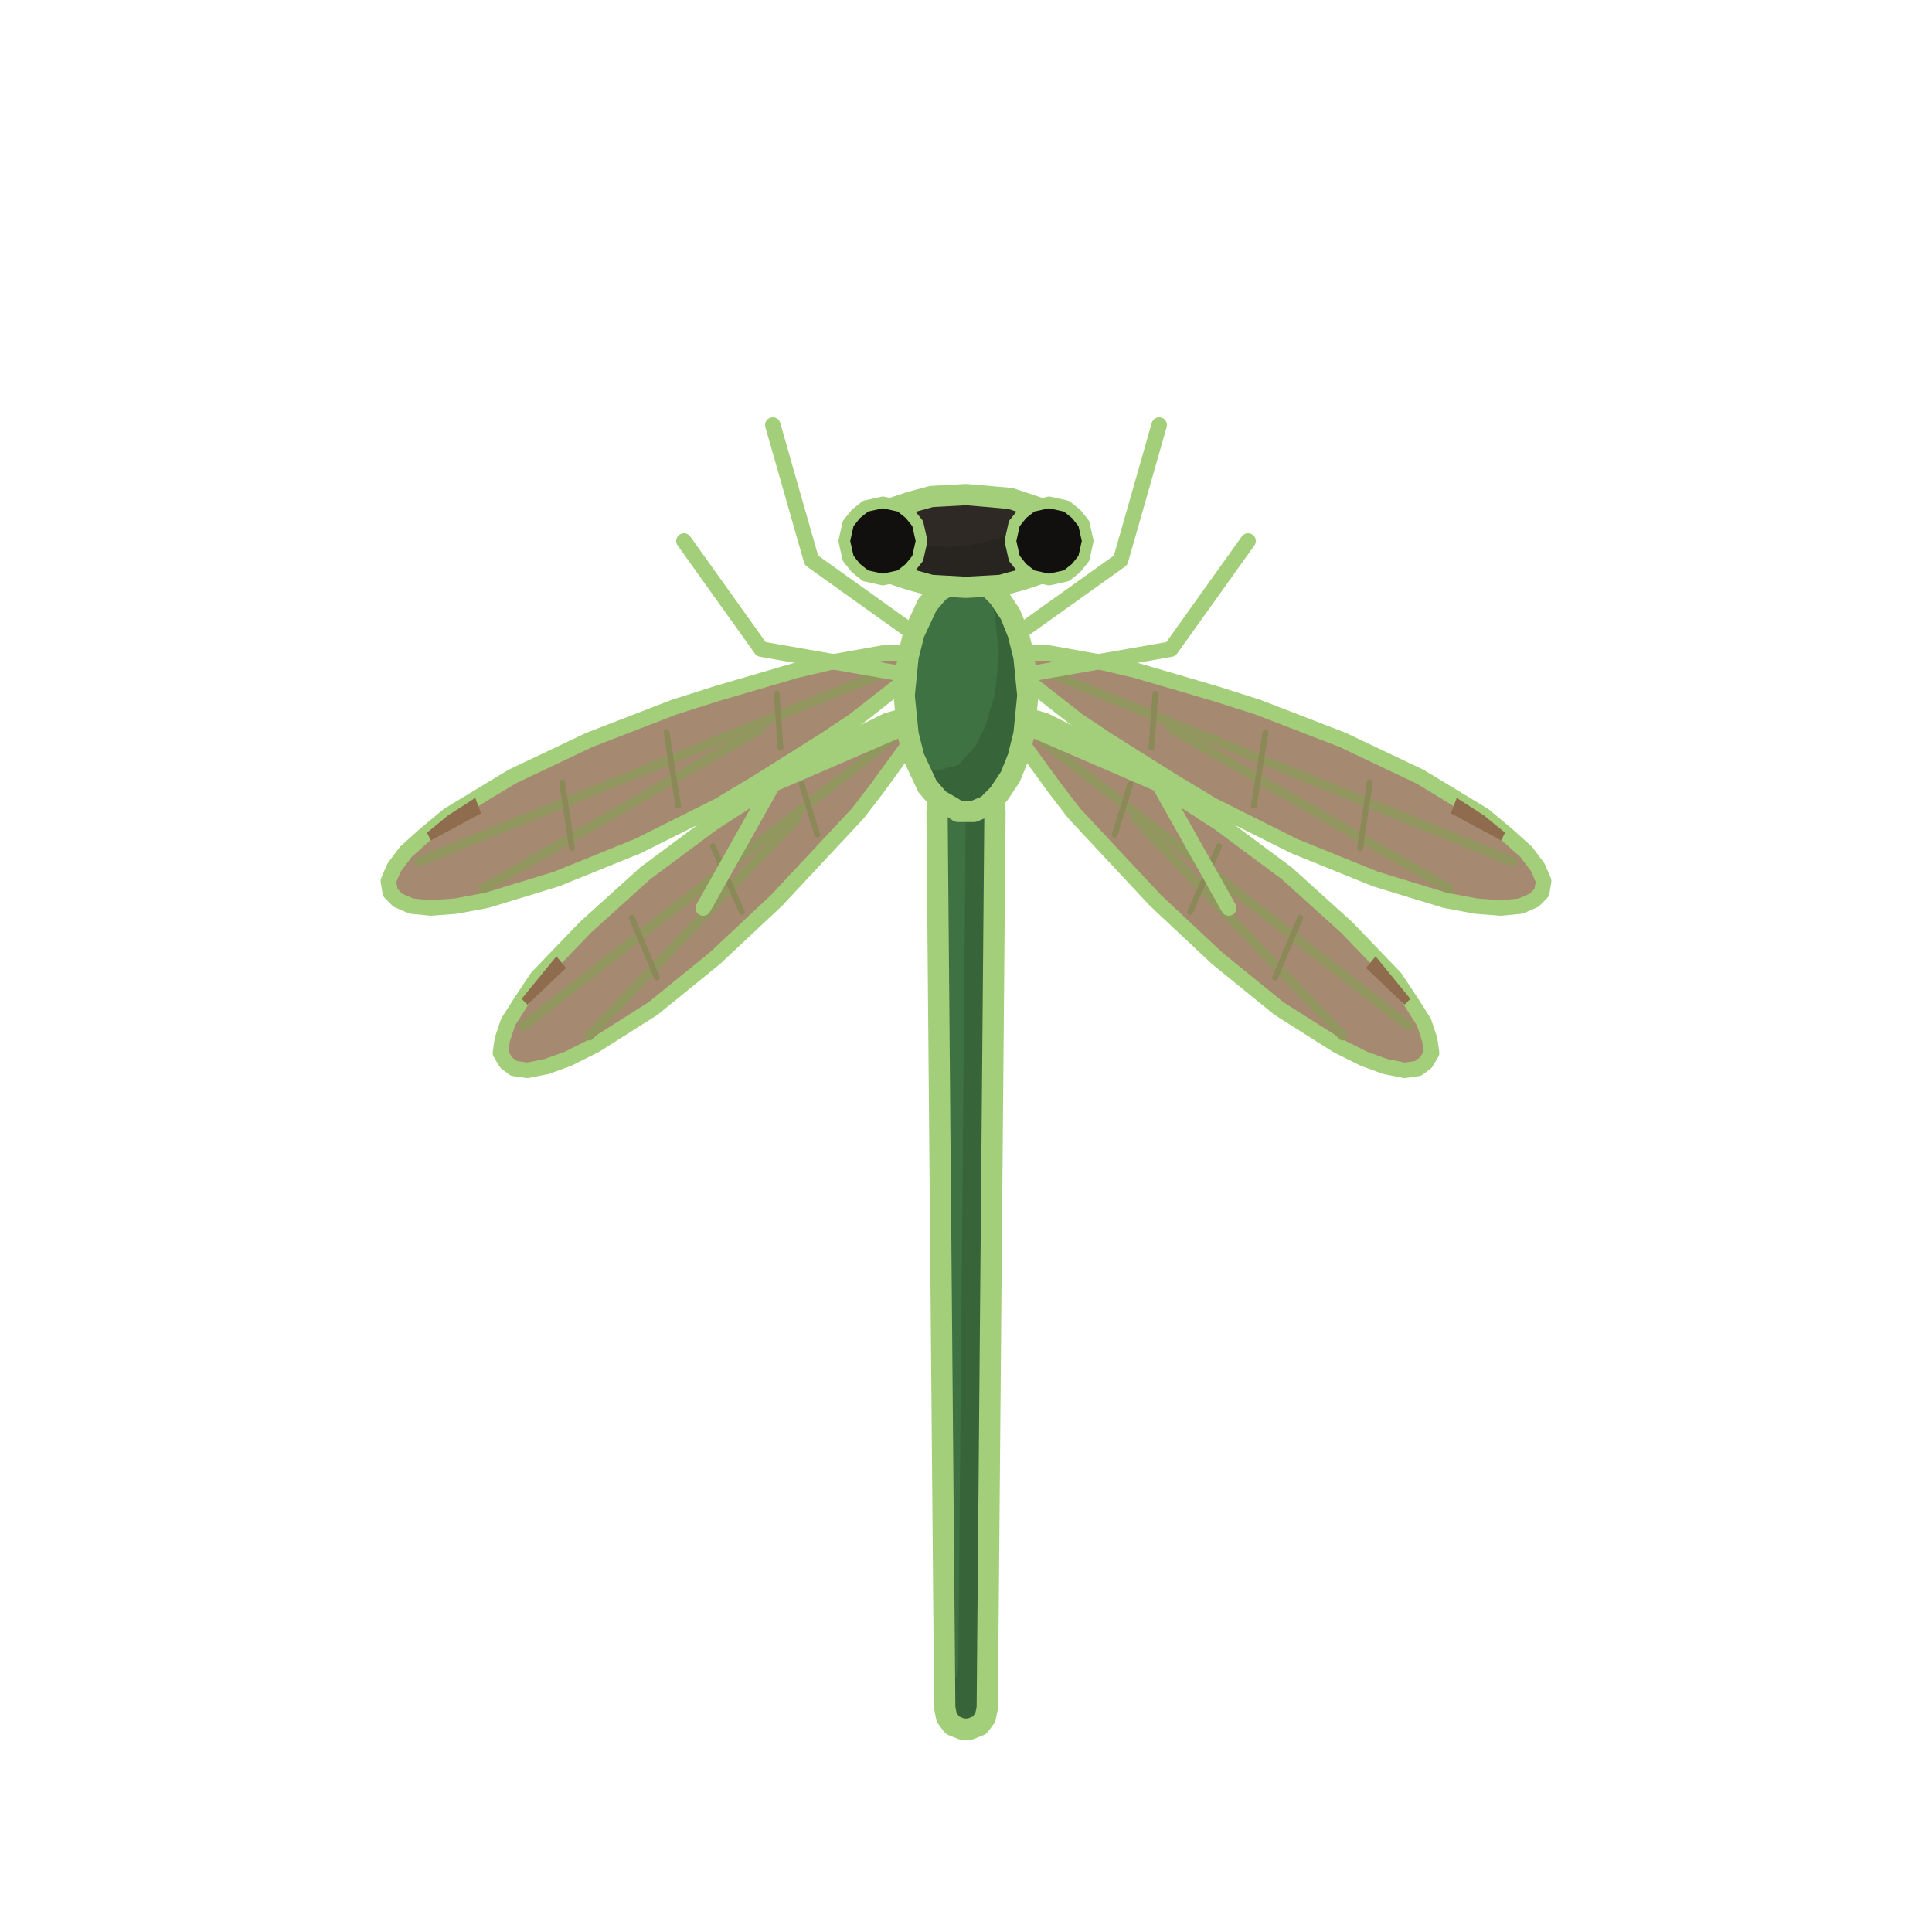
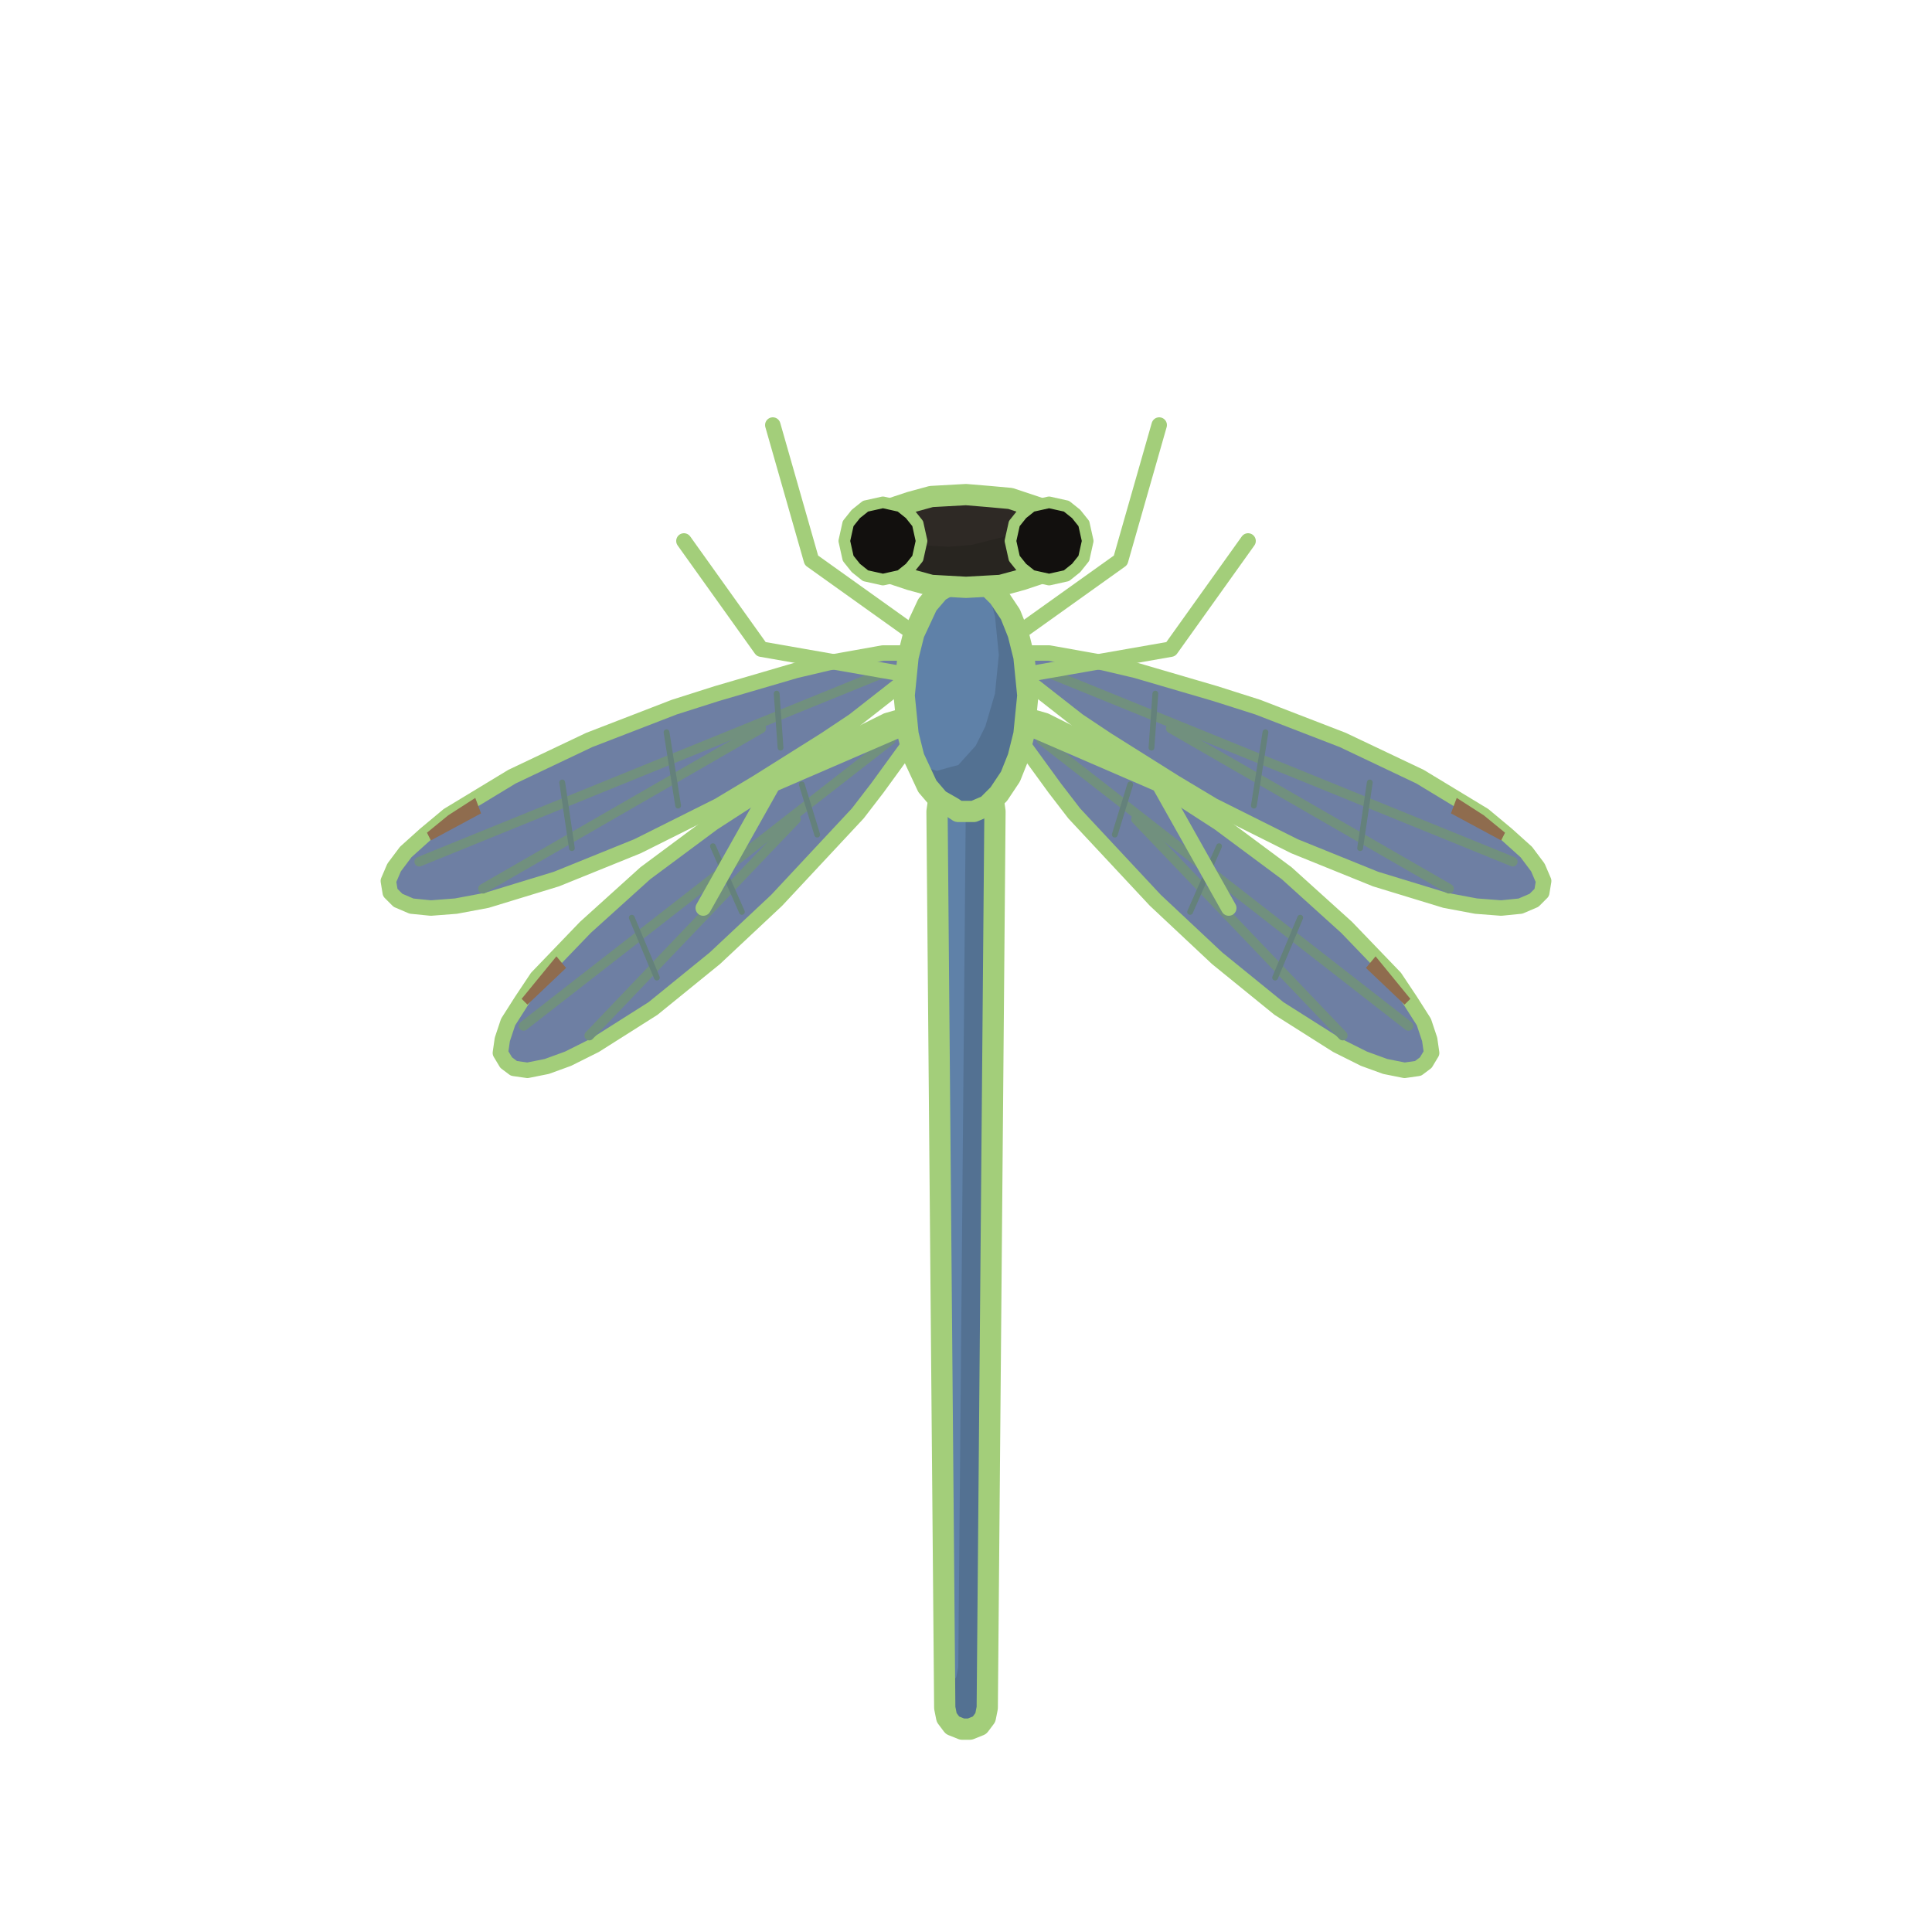
<svg xmlns="http://www.w3.org/2000/svg" width="100" height="100" viewBox="0 0 100 100">
  <g stroke-linecap="round" stroke-linejoin="round">
-     <path d="M79.8,46.2 L79.4,46.6 L78.7,46.9 L77.7,47 L76.4,46.9 L74.8,46.6 L71.2,45.5 L67,43.8 L62.8,41.7 L60.8,40.5 L57.3,38.3 L55.8,37.3 L53.5,35.5 L52.8,34.8 L52.5,34.3 L52.4,34 L52.7,33.8 L53.3,33.8 L54.3,33.8 L57.1,34.3 L58.8,34.7 L62.9,35.9 L65.1,36.6 L69.5,38.3 L73.5,40.2 L76.8,42.2 L78,43.2 L79,44.1 L79.6,44.9 L79.9,45.6 Z" fill="#8F6C4E" fill-opacity="0.8" stroke="#A3CE7A" stroke-width="0.8" />
-     <path d="M54.2,34.8 L78.3,44.6" fill="none" stroke="#929760" stroke-width="0.5" />
-     <path d="M60.6,37.7 L75,46" fill="none" stroke="#929760" stroke-width="0.5" />
-     <path d="M59.8,35.9 L59.6,38.7" fill="none" stroke="#8B8958" stroke-width="0.3" />
-     <path d="M65.5,37.9 L64.9,41.7" fill="none" stroke="#8B8958" stroke-width="0.3" />
-     <path d="M70.9,40.5 L70.4,43.9" fill="none" stroke="#8B8958" stroke-width="0.3" />
+     <path d="M79.8,46.2 L79.4,46.6 L78.7,46.9 L77.7,47 L76.4,46.9 L74.8,46.6 L71.2,45.5 L67,43.8 L62.8,41.7 L60.8,40.5 L57.3,38.3 L55.8,37.3 L53.5,35.5 L52.8,34.8 L52.5,34.3 L52.4,34 L52.7,33.8 L53.3,33.8 L54.3,33.8 L57.1,34.3 L58.8,34.7 L62.9,35.9 L65.1,36.6 L69.5,38.3 L73.5,40.2 L76.8,42.2 L78,43.2 L79,44.1 L79.6,44.9 L79.9,45.6 Z" fill="#4A5F8C" fill-opacity="0.8" stroke="#A3CE7A" stroke-width="0.8" />
+     <path d="M54.2,34.8 L78.3,44.6" fill="none" stroke="#71907E" stroke-width="0.5" />
+     <path d="M60.6,37.7 L75,46" fill="none" stroke="#71907E" stroke-width="0.5" />
+     <path d="M59.8,35.9 L59.6,38.7" fill="none" stroke="#64817B" stroke-width="0.3" />
+     <path d="M65.5,37.9 L64.9,41.7" fill="none" stroke="#64817B" stroke-width="0.3" />
+     <path d="M70.9,40.5 L70.4,43.9" fill="none" stroke="#64817B" stroke-width="0.3" />
    <path d="M77.7,43.5 L75.1,42.1 L75.4,41.3 L76.8,42.2 L77.9,43.1 Z" fill="#8F6C4E" stroke="none" />
-     <path d="M20.2,46.2 L20.1,45.6 L20.4,44.9 L21,44.1 L22,43.2 L23.2,42.2 L26.5,40.2 L30.5,38.3 L34.9,36.6 L37.1,35.9 L41.2,34.7 L42.9,34.3 L45.7,33.8 L46.7,33.8 L47.3,33.8 L47.6,34 L47.5,34.3 L47.2,34.8 L46.5,35.5 L44.2,37.3 L42.7,38.3 L39.2,40.5 L37.2,41.7 L33,43.8 L28.8,45.5 L25.2,46.6 L23.6,46.9 L22.3,47 L21.3,46.9 L20.6,46.6 Z" fill="#8F6C4E" fill-opacity="0.8" stroke="#A3CE7A" stroke-width="0.8" />
-     <path d="M45.8,34.8 L21.7,44.6" fill="none" stroke="#929760" stroke-width="0.5" />
-     <path d="M39.4,37.7 L25,46" fill="none" stroke="#929760" stroke-width="0.5" />
-     <path d="M40.2,35.9 L40.4,38.7" fill="none" stroke="#8B8958" stroke-width="0.3" />
-     <path d="M34.5,37.9 L35.1,41.7" fill="none" stroke="#8B8958" stroke-width="0.3" />
-     <path d="M29.1,40.5 L29.6,43.9" fill="none" stroke="#8B8958" stroke-width="0.3" />
+     <path d="M20.2,46.2 L20.1,45.6 L20.4,44.9 L21,44.1 L22,43.2 L23.2,42.2 L26.5,40.2 L30.5,38.3 L34.9,36.6 L37.1,35.9 L41.2,34.7 L42.9,34.3 L45.7,33.8 L46.7,33.8 L47.3,33.8 L47.6,34 L47.5,34.3 L47.2,34.8 L46.5,35.5 L44.2,37.3 L42.7,38.3 L39.2,40.5 L37.2,41.7 L33,43.8 L28.8,45.5 L25.2,46.6 L23.6,46.9 L22.3,47 L21.3,46.9 L20.6,46.6 Z" fill="#4A5F8C" fill-opacity="0.8" stroke="#A3CE7A" stroke-width="0.8" />
+     <path d="M45.8,34.8 L21.7,44.6" fill="none" stroke="#71907E" stroke-width="0.5" />
+     <path d="M39.4,37.7 L25,46" fill="none" stroke="#71907E" stroke-width="0.5" />
+     <path d="M40.2,35.9 L40.4,38.7" fill="none" stroke="#64817B" stroke-width="0.3" />
+     <path d="M34.5,37.9 L35.1,41.7" fill="none" stroke="#64817B" stroke-width="0.3" />
+     <path d="M29.1,40.5 L29.6,43.9" fill="none" stroke="#64817B" stroke-width="0.3" />
    <path d="M22.3,43.5 L22.1,43.1 L23.2,42.2 L24.6,41.3 L24.9,42.1 Z" fill="#8F6C4E" stroke="none" />
-     <path d="M73.8,55 L73.4,55.3 L72.7,55.4 L71.7,55.2 L70.6,54.8 L69.2,54.1 L66.2,52.2 L63,49.6 L59.8,46.6 L55.6,42.1 L54.6,40.8 L53,38.6 L52.4,37.3 L52.4,37 L52.7,36.9 L54.1,37.3 L56.5,38.5 L58,39.3 L63.1,42.6 L66.6,45.2 L69.7,48 L72.2,50.6 L73,51.8 L73.7,52.9 L74,53.8 L74.1,54.5 Z" fill="#8F6C4E" fill-opacity="0.8" stroke="#A3CE7A" stroke-width="0.8" />
-     <path d="M53.9,38.3 L72.9,53.1" fill="none" stroke="#929760" stroke-width="0.5" />
-     <path d="M58.8,42.4 L69.5,53.6" fill="none" stroke="#929760" stroke-width="0.5" />
-     <path d="M58.5,40.6 L57.7,43.2" fill="none" stroke="#8B8958" stroke-width="0.3" />
-     <path d="M63.1,43.8 L61.6,47.2" fill="none" stroke="#8B8958" stroke-width="0.3" />
-     <path d="M67.3,47.5 L66,50.6" fill="none" stroke="#8B8958" stroke-width="0.3" />
+     <path d="M73.8,55 L73.4,55.3 L72.7,55.4 L71.7,55.2 L70.6,54.8 L69.2,54.1 L66.2,52.2 L63,49.6 L59.8,46.6 L55.6,42.1 L54.6,40.8 L53,38.6 L52.4,37.3 L52.4,37 L52.7,36.9 L54.1,37.3 L56.5,38.5 L58,39.3 L63.1,42.6 L66.6,45.2 L69.7,48 L72.2,50.6 L73,51.8 L73.7,52.9 L74,53.8 L74.1,54.5 Z" fill="#4A5F8C" fill-opacity="0.8" stroke="#A3CE7A" stroke-width="0.8" />
+     <path d="M53.9,38.3 L72.9,53.1" fill="none" stroke="#71907E" stroke-width="0.5" />
+     <path d="M58.8,42.4 L69.5,53.6" fill="none" stroke="#71907E" stroke-width="0.5" />
+     <path d="M58.5,40.6 L57.7,43.2" fill="none" stroke="#64817B" stroke-width="0.3" />
+     <path d="M63.1,43.8 L61.6,47.2" fill="none" stroke="#64817B" stroke-width="0.3" />
+     <path d="M67.3,47.5 L66,50.6" fill="none" stroke="#64817B" stroke-width="0.3" />
    <path d="M72.7,52 L70.7,50.1 L71.2,49.5 L73,51.7 Z" fill="#8F6C4E" stroke="none" />
-     <path d="M26.2,55 L25.9,54.5 L26,53.8 L26.3,52.9 L27,51.8 L27.8,50.6 L30.3,48 L33.4,45.2 L36.9,42.6 L42,39.3 L43.5,38.5 L45.9,37.3 L47.3,36.9 L47.6,37 L47.6,37.3 L47,38.6 L45.4,40.8 L44.4,42.1 L40.2,46.6 L37,49.6 L33.8,52.2 L30.8,54.1 L29.4,54.8 L28.3,55.2 L27.3,55.4 L26.6,55.3 Z" fill="#8F6C4E" fill-opacity="0.8" stroke="#A3CE7A" stroke-width="0.8" />
-     <path d="M46.1,38.3 L27.1,53.1" fill="none" stroke="#929760" stroke-width="0.5" />
-     <path d="M41.2,42.4 L30.5,53.6" fill="none" stroke="#929760" stroke-width="0.5" />
-     <path d="M41.5,40.6 L42.3,43.2" fill="none" stroke="#8B8958" stroke-width="0.3" />
-     <path d="M36.9,43.8 L38.4,47.2" fill="none" stroke="#8B8958" stroke-width="0.3" />
-     <path d="M32.7,47.5 L34,50.6" fill="none" stroke="#8B8958" stroke-width="0.3" />
+     <path d="M26.2,55 L25.9,54.5 L26,53.8 L26.3,52.9 L27,51.8 L27.8,50.6 L30.3,48 L33.4,45.2 L36.9,42.6 L42,39.3 L43.5,38.5 L45.9,37.3 L47.3,36.9 L47.6,37 L47.6,37.3 L47,38.6 L45.4,40.8 L44.4,42.1 L40.2,46.6 L37,49.6 L33.8,52.2 L30.8,54.1 L29.4,54.8 L28.3,55.2 L27.3,55.4 L26.6,55.3 Z" fill="#4A5F8C" fill-opacity="0.8" stroke="#A3CE7A" stroke-width="0.8" />
+     <path d="M46.1,38.3 L27.1,53.1" fill="none" stroke="#71907E" stroke-width="0.5" />
+     <path d="M41.2,42.4 L30.5,53.6" fill="none" stroke="#71907E" stroke-width="0.5" />
+     <path d="M41.5,40.6 L42.3,43.2" fill="none" stroke="#64817B" stroke-width="0.3" />
+     <path d="M36.9,43.8 L38.4,47.2" fill="none" stroke="#64817B" stroke-width="0.3" />
+     <path d="M32.7,47.5 L34,50.6" fill="none" stroke="#64817B" stroke-width="0.3" />
    <path d="M27.3,52 L27,51.7 L28.8,49.5 L29.3,50.1 Z" fill="#8F6C4E" stroke="none" />
    <path d="M52.4,33 L58,29 L60,22" fill="none" stroke="#A3CE7A" stroke-width="0.8" />
    <path d="M52.6,35 L60.6,33.6 L64.6,28" fill="none" stroke="#A3CE7A" stroke-width="0.8" />
    <path d="M52.6,37.4 L60,40.6 L63.6,47" fill="none" stroke="#A3CE7A" stroke-width="0.8" />
    <path d="M47.6,33 L42,29 L40,22" fill="none" stroke="#A3CE7A" stroke-width="0.8" />
    <path d="M47.4,35 L39.4,33.6 L35.4,28" fill="none" stroke="#A3CE7A" stroke-width="0.8" />
    <path d="M47.4,37.4 L40,40.6 L36.4,47" fill="none" stroke="#A3CE7A" stroke-width="0.8" />
-     <path d="M48.5,42 L48.6,41.3 L49.1,40.8 L49.7,40.5 L50.3,40.5 L50.9,40.8 L51.4,41.3 L51.5,42 L51.1,88.4 L51,88.9 L50.7,89.3 L50.2,89.5 L49.8,89.5 L49.3,89.3 L49,88.9 L48.9,88.4 Z" fill="#3F7242" stroke="none" />
+     <path d="M48.5,42 L48.6,41.3 L49.1,40.8 L49.7,40.5 L50.3,40.5 L50.9,40.8 L51.4,41.3 L51.5,42 L51.1,88.4 L51,88.9 L50.7,89.3 L50.2,89.5 L49.8,89.5 L49.3,89.3 L49,88.9 L48.9,88.4 Z" fill="#5F81A8" stroke="none" />
    <path d="M48.9,88.4 L48.9,87.3 L49.2,87.2 L49.5,86.8 L49.6,86.3 L50,40.5 L50.3,40.5 L50.9,40.8 L51.4,41.3 L51.5,42 L51.1,88.4 L51,88.9 L50.7,89.3 L50.2,89.5 L49.8,89.5 L49.3,89.3 L49,88.9 Z" fill="#020A06" fill-opacity="0.13" stroke="none" />
    <path d="M48.5,42 L48.6,41.3 L49.1,40.8 L49.7,40.5 L50.3,40.5 L50.9,40.8 L51.4,41.3 L51.5,42 L51.1,88.4 L51,88.9 L50.7,89.3 L50.2,89.5 L49.8,89.5 L49.3,89.3 L49,88.9 L48.9,88.4 Z" fill="none" stroke="#A3CE7A" stroke-width="1.1" />
-     <path d="M53.2,36 L53,38 L52.7,39.2 L52.3,40.2 L51.7,41.1 L51.1,41.7 L50.4,42 L49.6,42 L49.3,41.8 L48.6,41.4 L48,40.7 L47.3,39.2 L47,38 L46.8,36 L47,34 L47.3,32.8 L48,31.3 L48.6,30.6 L49.3,30.2 L49.6,30 L50.4,30 L51.1,30.3 L51.7,30.9 L52.3,31.8 L52.7,32.8 L53,34 Z" fill="#3F7242" stroke="none" />
+     <path d="M53.2,36 L53,38 L52.7,39.2 L52.3,40.2 L51.7,41.1 L51.1,41.7 L50.4,42 L49.6,42 L49.3,41.8 L48.6,41.4 L48,40.7 L47.3,39.2 L47,38 L46.8,36 L47,34 L47.3,32.8 L48,31.3 L48.6,30.6 L49.3,30.2 L49.6,30 L50.4,30 L51.1,30.3 L51.7,30.9 L52.3,31.8 L52.7,32.8 L53,34 Z" fill="#5F81A8" stroke="none" />
    <path d="M47.4,39.5 L47.8,39.7 L48.5,39.9 L49.2,39.7 L49.6,39.6 L50.5,38.6 L51,37.6 L51.5,35.9 L51.7,33.9 L51.5,31.9 L51.1,30.4 L52,31.3 L52.5,32.3 L52.9,33.4 L53.1,34.7 L53.2,36 L53.1,37.3 L52.9,38.6 L52.5,39.7 L52,40.7 L51.4,41.4 L50.7,41.8 L50,42 L49.3,41.8 L48.6,41.4 L48,40.7 Z" fill="#020A06" fill-opacity="0.13" stroke="none" />
    <path d="M53.2,36 L53,38 L52.7,39.2 L52.3,40.2 L51.7,41.1 L51.1,41.7 L50.4,42 L49.6,42 L49.3,41.8 L48.6,41.4 L48,40.7 L47.3,39.2 L47,38 L46.8,36 L47,34 L47.3,32.8 L48,31.3 L48.6,30.6 L49.3,30.2 L49.6,30 L50.4,30 L51.1,30.3 L51.7,30.9 L52.3,31.8 L52.7,32.8 L53,34 Z" fill="none" stroke="#A3CE7A" stroke-width="1.1" />
    <path d="M55.4,28 L55.3,28.5 L54.9,29 L53.8,29.7 L52.9,30 L51.8,30.3 L50,30.4 L48.2,30.3 L47.1,30 L46.2,29.7 L45.1,29 L44.7,28.5 L44.6,28 L44.7,27.5 L45.1,27 L46.2,26.3 L47.1,26 L48.2,25.7 L50,25.6 L51.2,25.7 L52.3,25.8 L53.8,26.3 L54.9,27 L55.3,27.5 Z" fill="#2E2925" stroke="none" />
    <path d="M44.7,27.6 L46.2,28.1 L47.3,28.2 L49.1,28.3 L50.3,28.2 L51.9,27.8 L52.7,27.4 L53.4,26.9 L53.8,26.3 L54.9,27 L55.3,27.5 L55.4,28 L55.3,28.5 L54.9,29 L53.8,29.7 L52.9,30 L51.8,30.3 L50.6,30.4 L49.4,30.4 L47.7,30.2 L46.6,29.9 L45.8,29.5 L45.1,29 L44.7,28.5 L44.6,28 Z" fill="#020A06" fill-opacity="0.13" stroke="none" />
    <path d="M55.4,28 L55.3,28.5 L54.9,29 L53.8,29.7 L52.9,30 L51.8,30.3 L50,30.4 L48.2,30.3 L47.1,30 L46.2,29.7 L45.1,29 L44.7,28.5 L44.6,28 L44.7,27.5 L45.1,27 L46.2,26.3 L47.1,26 L48.2,25.7 L50,25.6 L51.2,25.7 L52.3,25.8 L53.8,26.3 L54.9,27 L55.3,27.5 Z" fill="none" stroke="#A3CE7A" stroke-width="1.1" />
    <path d="M56.3,28 L56.1,28.9 L55.7,29.4 L55.2,29.8 L54.3,30 L53.4,29.8 L52.9,29.4 L52.5,28.9 L52.3,28 L52.5,27.1 L52.9,26.6 L53.4,26.2 L54.3,26 L55.2,26.2 L55.7,26.6 L56.1,27.1 Z" fill="#12100E" stroke="#A3CE7A" stroke-width="0.6" />
    <path d="M47.7,28 L47.5,28.9 L47.1,29.4 L46.6,29.8 L45.7,30 L44.8,29.8 L44.3,29.4 L43.9,28.9 L43.7,28 L43.9,27.1 L44.3,26.6 L44.8,26.2 L45.7,26 L46.6,26.2 L47.1,26.6 L47.5,27.1 Z" fill="#12100E" stroke="#A3CE7A" stroke-width="0.6" />
  </g>
</svg>
